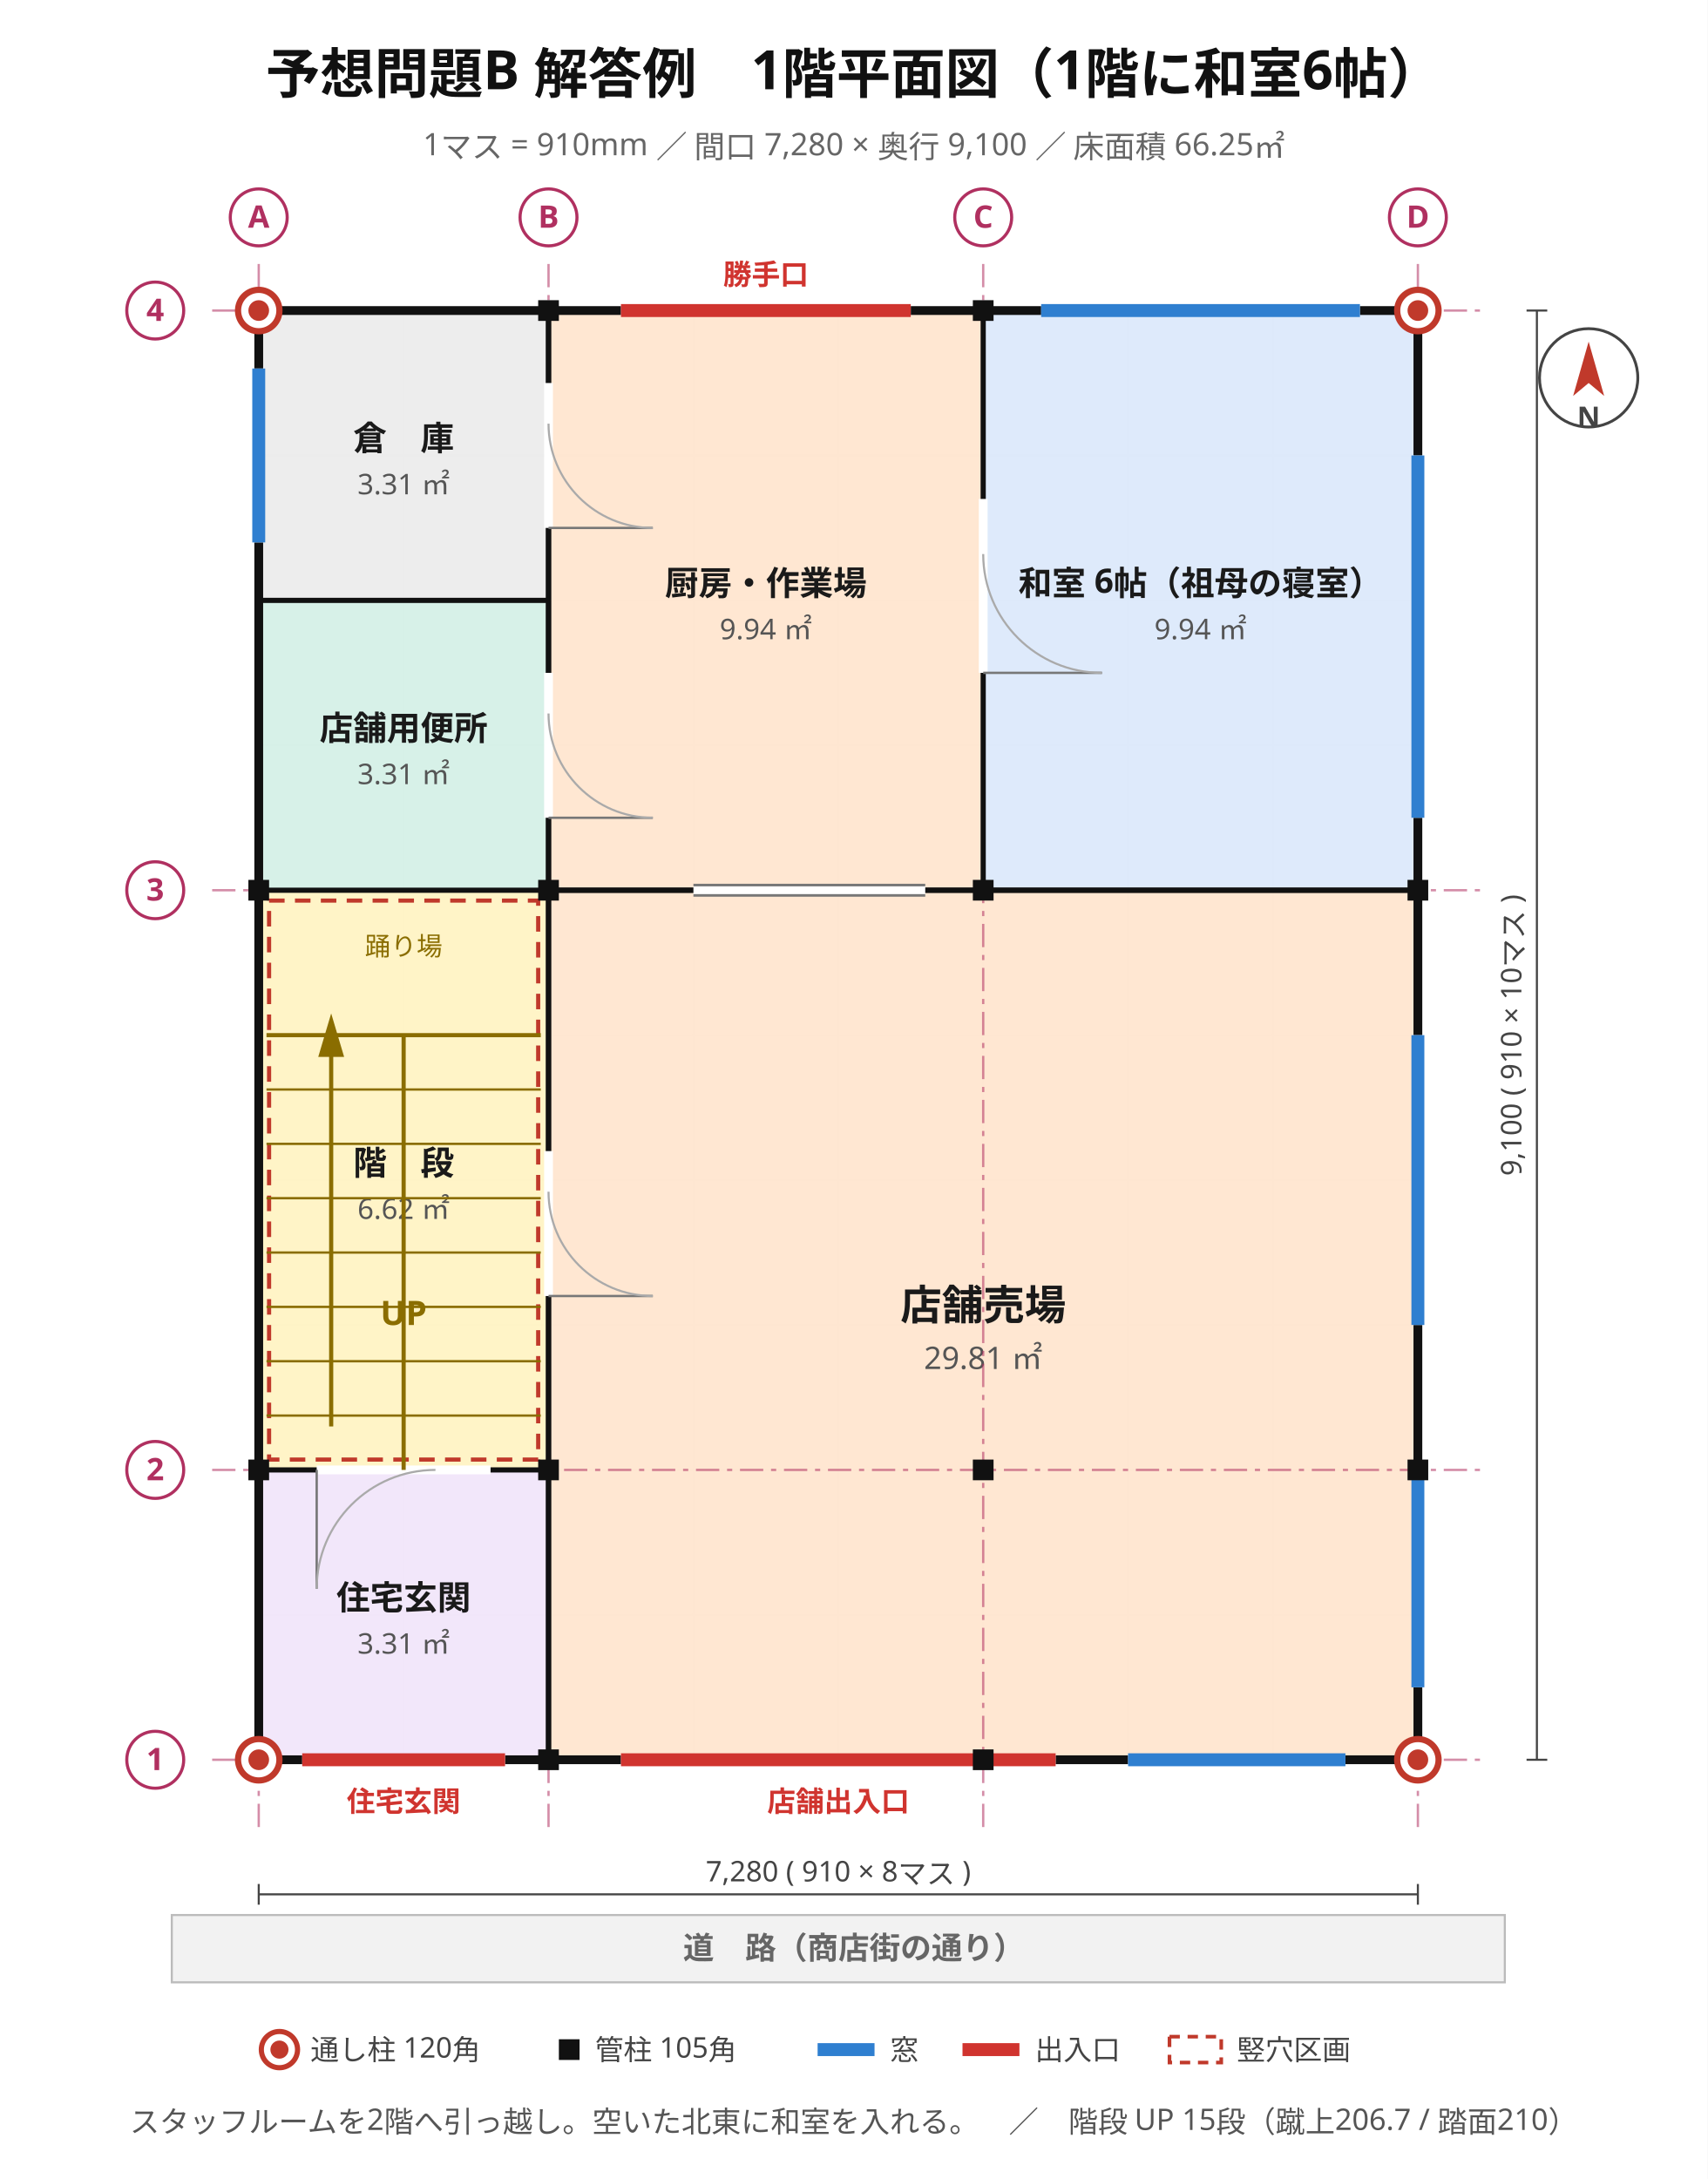
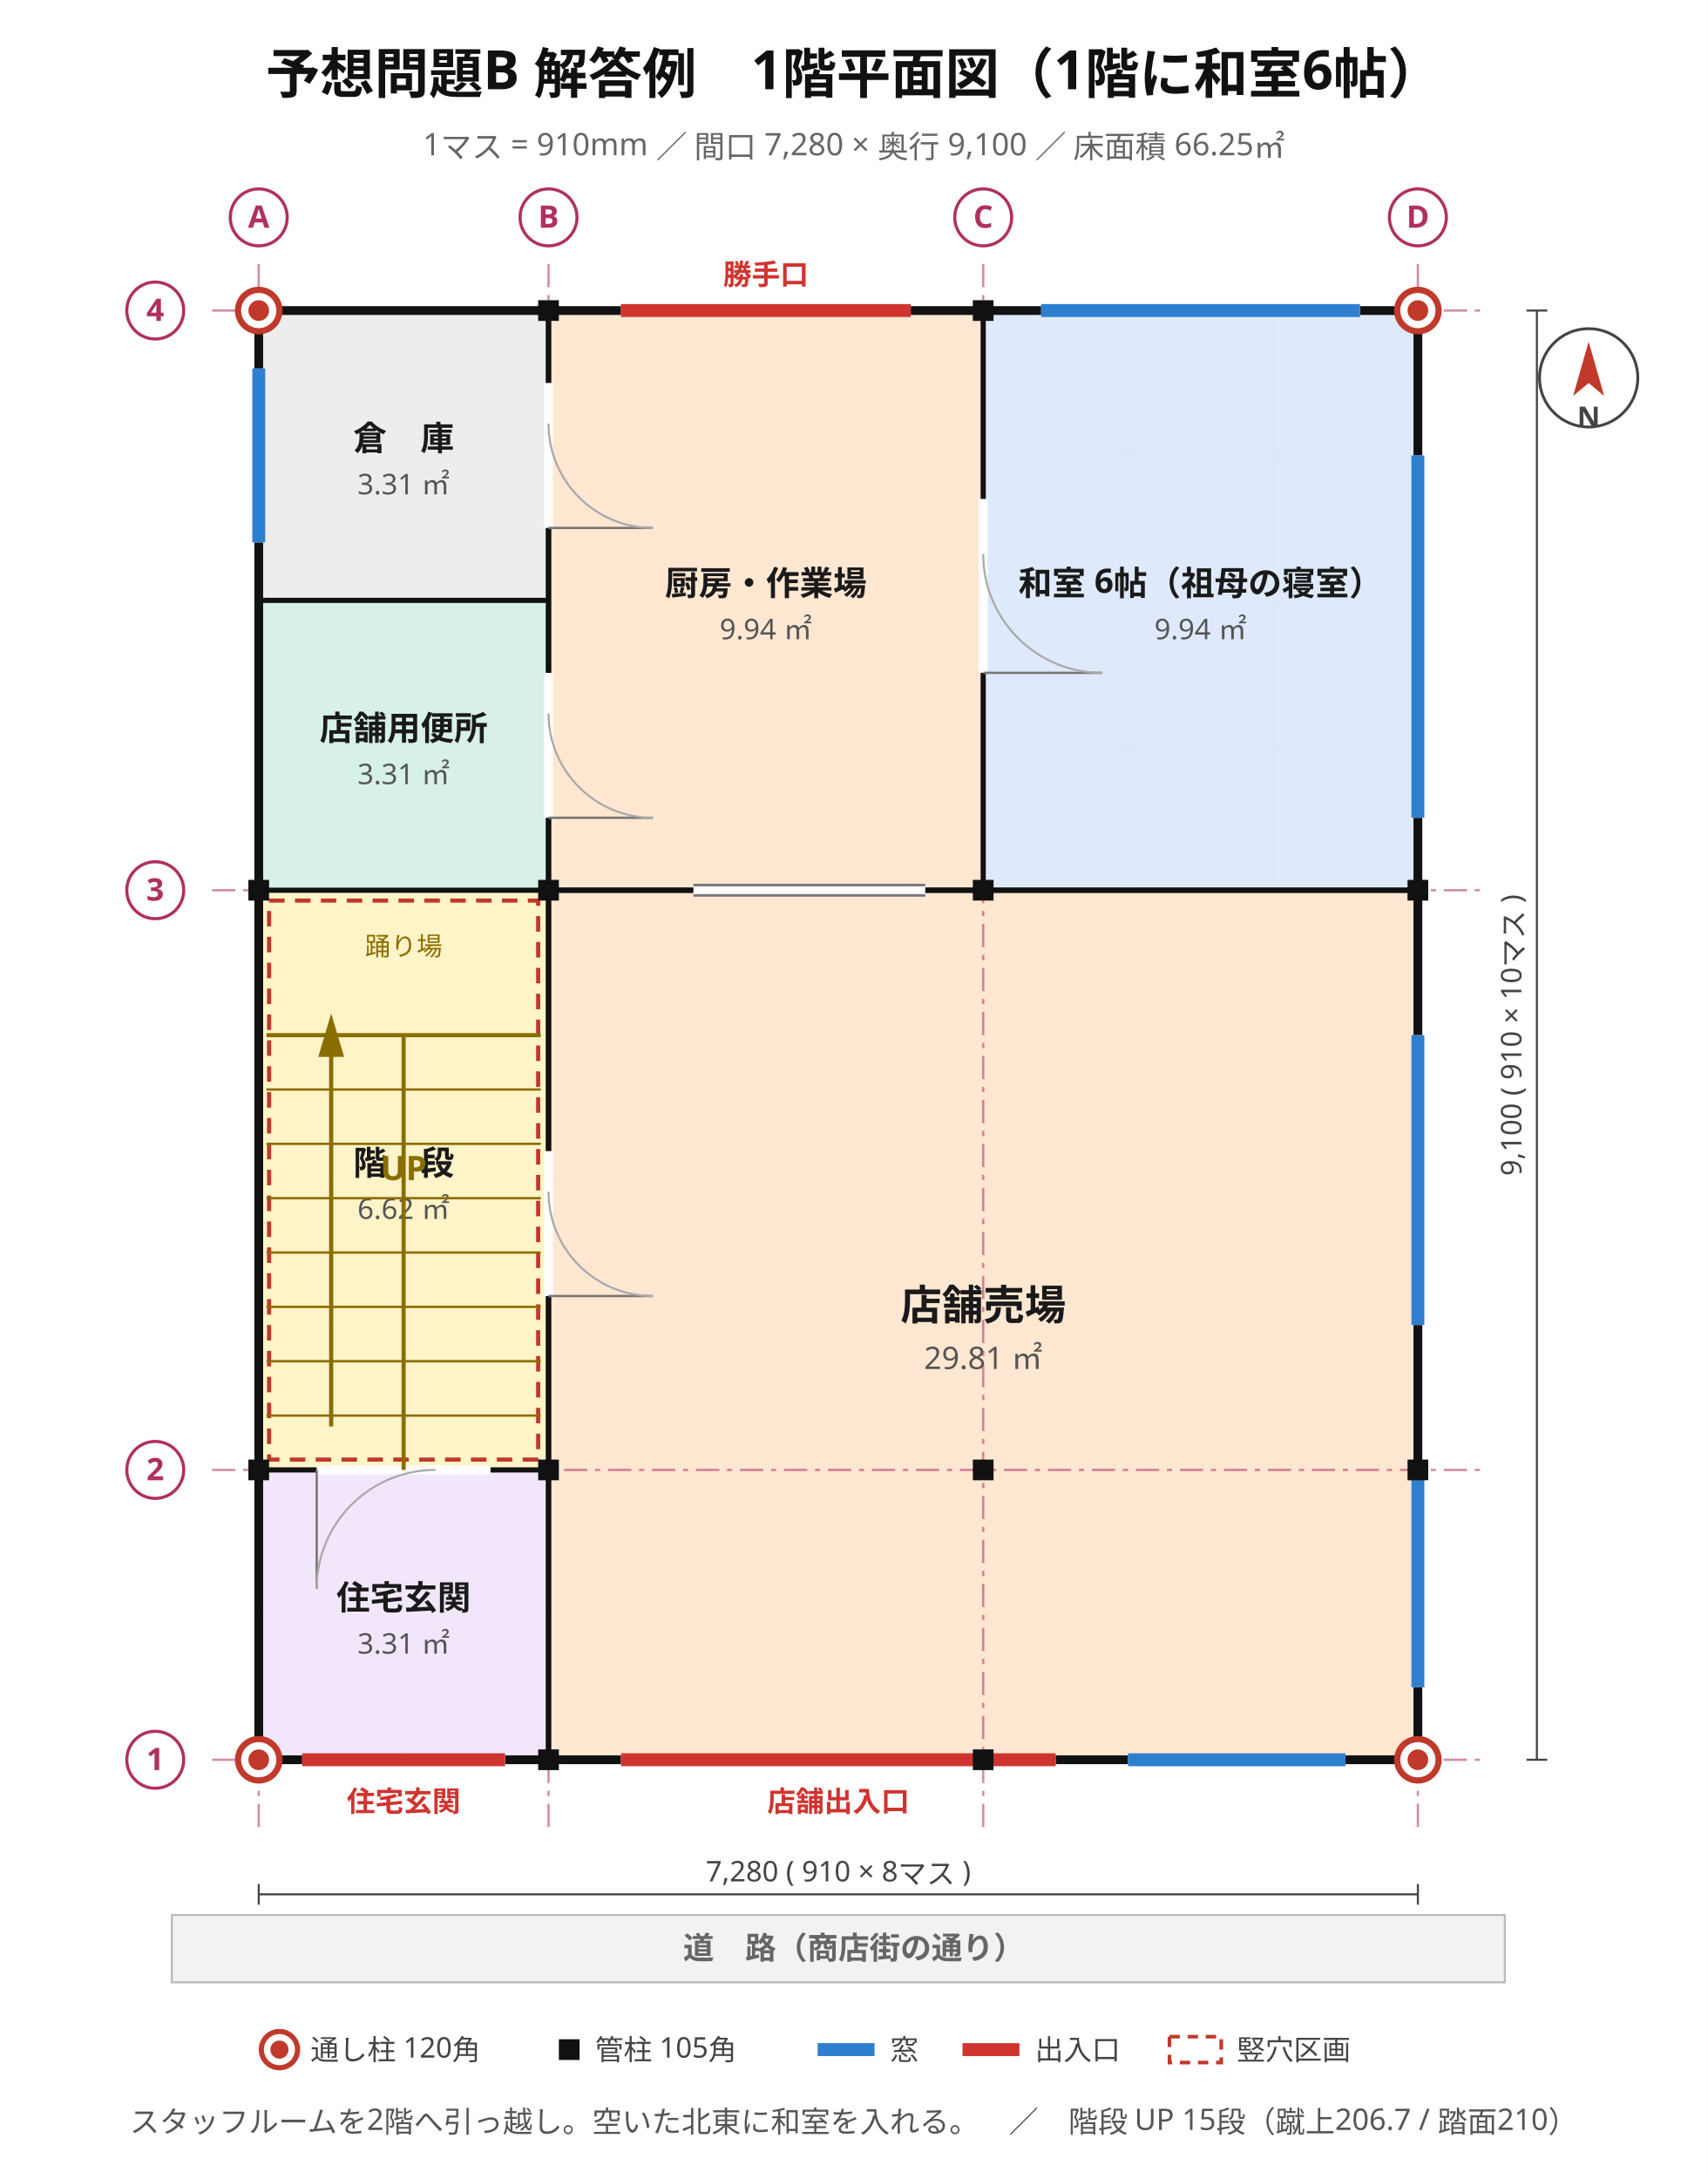
<svg xmlns="http://www.w3.org/2000/svg" viewBox="0 0 660 842" width="660" height="842" font-family="'Hiragino Sans','Hiragino Kaku Gothic ProN','Noto Sans JP','Yu Gothic',Meiryo,'IPAGothic',sans-serif">
  <rect width="660" height="842" fill="#ffffff" />
  <text x="330" y="36" font-size="21" text-anchor="middle" fill="#111" font-weight="700" font-family="'Hiragino Sans','Hiragino Kaku Gothic ProN','Noto Sans JP','Yu Gothic',Meiryo,'IPAGothic',sans-serif">予想問題B 解答例　1階平面図（1階に和室6帖）</text>
  <text x="330" y="60" font-size="12" text-anchor="middle" fill="#666" font-weight="400" font-family="'Hiragino Sans','Hiragino Kaku Gothic ProN','Noto Sans JP','Yu Gothic',Meiryo,'IPAGothic',sans-serif">1マス = 910mm ／ 間口 7,280 × 奥行 9,100 ／ 床面積 66.25㎡</text>
  <line x1="100" y1="120" x2="100" y2="680" stroke="#e8e8e8" stroke-width="0.7" />
  <line x1="156" y1="120" x2="156" y2="680" stroke="#e8e8e8" stroke-width="0.7" />
  <line x1="212" y1="120" x2="212" y2="680" stroke="#e8e8e8" stroke-width="0.7" />
  <line x1="268" y1="120" x2="268" y2="680" stroke="#e8e8e8" stroke-width="0.7" />
  <line x1="324" y1="120" x2="324" y2="680" stroke="#e8e8e8" stroke-width="0.7" />
  <line x1="380" y1="120" x2="380" y2="680" stroke="#e8e8e8" stroke-width="0.7" />
  <line x1="436" y1="120" x2="436" y2="680" stroke="#e8e8e8" stroke-width="0.7" />
  <line x1="492" y1="120" x2="492" y2="680" stroke="#e8e8e8" stroke-width="0.7" />
  <line x1="548" y1="120" x2="548" y2="680" stroke="#e8e8e8" stroke-width="0.7" />
  <line x1="100" y1="680" x2="548" y2="680" stroke="#e8e8e8" stroke-width="0.7" />
  <line x1="100" y1="624" x2="548" y2="624" stroke="#e8e8e8" stroke-width="0.7" />
  <line x1="100" y1="568" x2="548" y2="568" stroke="#e8e8e8" stroke-width="0.7" />
  <line x1="100" y1="512" x2="548" y2="512" stroke="#e8e8e8" stroke-width="0.7" />
  <line x1="100" y1="456" x2="548" y2="456" stroke="#e8e8e8" stroke-width="0.7" />
  <line x1="100" y1="400" x2="548" y2="400" stroke="#e8e8e8" stroke-width="0.7" />
  <line x1="100" y1="344" x2="548" y2="344" stroke="#e8e8e8" stroke-width="0.7" />
  <line x1="100" y1="288" x2="548" y2="288" stroke="#e8e8e8" stroke-width="0.7" />
  <line x1="100" y1="232" x2="548" y2="232" stroke="#e8e8e8" stroke-width="0.7" />
  <line x1="100" y1="176" x2="548" y2="176" stroke="#e8e8e8" stroke-width="0.7" />
  <line x1="100" y1="120" x2="548" y2="120" stroke="#e8e8e8" stroke-width="0.7" />
  <rect x="100" y="568" width="112" height="112" fill="#f1e6fa" stroke="#8b62b5" stroke-width="1.2" opacity="0.95" />
  <text x="156" y="622" font-size="13" text-anchor="middle" fill="#1a1a1a" font-weight="700" font-family="'Hiragino Sans','Hiragino Kaku Gothic ProN','Noto Sans JP','Yu Gothic',Meiryo,'IPAGothic',sans-serif">住宅玄関</text>
  <text x="156" y="639" font-size="11" text-anchor="middle" fill="#555" font-weight="400" font-family="'Hiragino Sans','Hiragino Kaku Gothic ProN','Noto Sans JP','Yu Gothic',Meiryo,'IPAGothic',sans-serif">3.31 ㎡</text>
  <rect x="100" y="344" width="112" height="224" fill="#fff3c4" stroke="#bb9508" stroke-width="1.2" opacity="0.95" />
  <text x="156" y="454" font-size="13" text-anchor="middle" fill="#1a1a1a" font-weight="700" font-family="'Hiragino Sans','Hiragino Kaku Gothic ProN','Noto Sans JP','Yu Gothic',Meiryo,'IPAGothic',sans-serif">階　段</text>
  <text x="156" y="471" font-size="11" text-anchor="middle" fill="#555" font-weight="400" font-family="'Hiragino Sans','Hiragino Kaku Gothic ProN','Noto Sans JP','Yu Gothic',Meiryo,'IPAGothic',sans-serif">6.62 ㎡</text>
  <rect x="100" y="232" width="112" height="112" fill="#d5f0e7" stroke="#2f9077" stroke-width="1.2" opacity="0.95" />
  <text x="156" y="286" font-size="13" text-anchor="middle" fill="#1a1a1a" font-weight="700" font-family="'Hiragino Sans','Hiragino Kaku Gothic ProN','Noto Sans JP','Yu Gothic',Meiryo,'IPAGothic',sans-serif">店舗用便所</text>
  <text x="156" y="303" font-size="11" text-anchor="middle" fill="#555" font-weight="400" font-family="'Hiragino Sans','Hiragino Kaku Gothic ProN','Noto Sans JP','Yu Gothic',Meiryo,'IPAGothic',sans-serif">3.31 ㎡</text>
  <rect x="100" y="120" width="112" height="112" fill="#ececec" stroke="#8a8a8a" stroke-width="1.2" opacity="0.95" />
  <text x="156" y="174" font-size="13" text-anchor="middle" fill="#1a1a1a" font-weight="700" font-family="'Hiragino Sans','Hiragino Kaku Gothic ProN','Noto Sans JP','Yu Gothic',Meiryo,'IPAGothic',sans-serif">倉　庫</text>
  <text x="156" y="191" font-size="11" text-anchor="middle" fill="#555" font-weight="400" font-family="'Hiragino Sans','Hiragino Kaku Gothic ProN','Noto Sans JP','Yu Gothic',Meiryo,'IPAGothic',sans-serif">3.31 ㎡</text>
  <rect x="212" y="344" width="336" height="336" fill="#ffe6d0" stroke="#c9762f" stroke-width="1.2" opacity="0.95" />
  <text x="380" y="510" font-size="16" text-anchor="middle" fill="#1a1a1a" font-weight="700" font-family="'Hiragino Sans','Hiragino Kaku Gothic ProN','Noto Sans JP','Yu Gothic',Meiryo,'IPAGothic',sans-serif">店舗売場</text>
  <text x="380" y="529" font-size="12" text-anchor="middle" fill="#555" font-weight="400" font-family="'Hiragino Sans','Hiragino Kaku Gothic ProN','Noto Sans JP','Yu Gothic',Meiryo,'IPAGothic',sans-serif">29.81 ㎡</text>
  <rect x="212" y="120" width="168" height="224" fill="#ffe6d0" stroke="#c9762f" stroke-width="1.2" opacity="0.95" />
  <text x="296" y="230" font-size="13" text-anchor="middle" fill="#1a1a1a" font-weight="700" font-family="'Hiragino Sans','Hiragino Kaku Gothic ProN','Noto Sans JP','Yu Gothic',Meiryo,'IPAGothic',sans-serif">厨房・作業場</text>
  <text x="296" y="247" font-size="11" text-anchor="middle" fill="#555" font-weight="400" font-family="'Hiragino Sans','Hiragino Kaku Gothic ProN','Noto Sans JP','Yu Gothic',Meiryo,'IPAGothic',sans-serif">9.94 ㎡</text>
  <rect x="380" y="120" width="168" height="224" fill="#dce9fb" stroke="#4a76b8" stroke-width="1.2" opacity="0.95" />
  <text x="464" y="230" font-size="13" text-anchor="middle" fill="#1a1a1a" font-weight="700" font-family="'Hiragino Sans','Hiragino Kaku Gothic ProN','Noto Sans JP','Yu Gothic',Meiryo,'IPAGothic',sans-serif">和室 6帖（祖母の寝室）</text>
  <text x="464" y="247" font-size="11" text-anchor="middle" fill="#555" font-weight="400" font-family="'Hiragino Sans','Hiragino Kaku Gothic ProN','Noto Sans JP','Yu Gothic',Meiryo,'IPAGothic',sans-serif">9.94 ㎡</text>
  <line x1="100" y1="102" x2="100" y2="706" stroke="#b03060" stroke-width="0.9" stroke-dasharray="9 3 2 3" opacity="0.55" />
  <line x1="212" y1="102" x2="212" y2="706" stroke="#b03060" stroke-width="0.9" stroke-dasharray="9 3 2 3" opacity="0.55" />
  <line x1="380" y1="102" x2="380" y2="706" stroke="#b03060" stroke-width="0.9" stroke-dasharray="9 3 2 3" opacity="0.55" />
  <line x1="548" y1="102" x2="548" y2="706" stroke="#b03060" stroke-width="0.9" stroke-dasharray="9 3 2 3" opacity="0.55" />
  <line x1="82" y1="680" x2="574" y2="680" stroke="#b03060" stroke-width="0.9" stroke-dasharray="9 3 2 3" opacity="0.55" />
  <line x1="82" y1="568" x2="574" y2="568" stroke="#b03060" stroke-width="0.9" stroke-dasharray="9 3 2 3" opacity="0.55" />
  <line x1="82" y1="344" x2="574" y2="344" stroke="#b03060" stroke-width="0.9" stroke-dasharray="9 3 2 3" opacity="0.55" />
  <line x1="82" y1="120" x2="574" y2="120" stroke="#b03060" stroke-width="0.9" stroke-dasharray="9 3 2 3" opacity="0.55" />
  <rect x="100" y="120" width="448" height="560" stroke="#111" stroke-width="3.4" fill="none" />
  <line x1="240" y1="680" x2="408" y2="680" stroke="#ffffff" stroke-width="4.2" />
  <line x1="240" y1="680" x2="408" y2="680" stroke="#d0342f" stroke-width="5.0" />
  <text x="324" y="700" font-size="11" text-anchor="middle" fill="#d0342f" font-weight="700" font-family="'Hiragino Sans','Hiragino Kaku Gothic ProN','Noto Sans JP','Yu Gothic',Meiryo,'IPAGothic',sans-serif">店舗出入口</text>
  <line x1="116.8" y1="680" x2="195.2" y2="680" stroke="#ffffff" stroke-width="4.2" />
  <line x1="116.8" y1="680" x2="195.2" y2="680" stroke="#d0342f" stroke-width="5.0" />
  <text x="156" y="700" font-size="11" text-anchor="middle" fill="#d0342f" font-weight="700" font-family="'Hiragino Sans','Hiragino Kaku Gothic ProN','Noto Sans JP','Yu Gothic',Meiryo,'IPAGothic',sans-serif">住宅玄関</text>
  <line x1="436" y1="680" x2="520" y2="680" stroke="#ffffff" stroke-width="4.2" />
  <line x1="436" y1="680" x2="520" y2="680" stroke="#2f7fd0" stroke-width="5.0" />
  <line x1="548" y1="652" x2="548" y2="568" stroke="#ffffff" stroke-width="4.2" />
  <line x1="548" y1="652" x2="548" y2="568" stroke="#2f7fd0" stroke-width="5.0" />
  <line x1="548" y1="512" x2="548" y2="400" stroke="#ffffff" stroke-width="4.2" />
  <line x1="548" y1="512" x2="548" y2="400" stroke="#2f7fd0" stroke-width="5.0" />
  <line x1="548" y1="316" x2="548" y2="176" stroke="#ffffff" stroke-width="4.2" />
  <line x1="548" y1="316" x2="548" y2="176" stroke="#2f7fd0" stroke-width="5.0" />
  <line x1="240" y1="120" x2="352" y2="120" stroke="#ffffff" stroke-width="4.2" />
  <line x1="240" y1="120" x2="352" y2="120" stroke="#d0342f" stroke-width="5.0" />
  <text x="296" y="110" font-size="11" text-anchor="middle" fill="#d0342f" font-weight="700" font-family="'Hiragino Sans','Hiragino Kaku Gothic ProN','Noto Sans JP','Yu Gothic',Meiryo,'IPAGothic',sans-serif">勝手口</text>
  <line x1="402.4" y1="120" x2="525.6" y2="120" stroke="#ffffff" stroke-width="4.2" />
  <line x1="402.4" y1="120" x2="525.6" y2="120" stroke="#2f7fd0" stroke-width="5.0" />
  <line x1="100" y1="209.6" x2="100" y2="142.4" stroke="#ffffff" stroke-width="4.2" />
  <line x1="100" y1="209.6" x2="100" y2="142.4" stroke="#2f7fd0" stroke-width="5.0" />
+   <line x1="212" y1="344" x2="212" y2="120" stroke="#111" stroke-width="2.0" />
+   <line x1="212" y1="680" x2="212" y2="344" stroke="#111" stroke-width="2.0" />
+   <line x1="212" y1="232" x2="212" y2="120" stroke="#111" stroke-width="2.0" />
  <line x1="100" y1="568" x2="212" y2="568" stroke="#111" stroke-width="2.0" />
+   <line x1="212" y1="568" x2="212" y2="344" stroke="#111" stroke-width="2.0" />
+   <line x1="212" y1="680" x2="212" y2="568" stroke="#111" stroke-width="2.0" />
+   <line x1="380" y1="344" x2="548" y2="344" stroke="#111" stroke-width="2.0" />
+   <line x1="100" y1="344" x2="212" y2="344" stroke="#111" stroke-width="2.0" />
+   <line x1="212" y1="344" x2="212" y2="232" stroke="#111" stroke-width="2.0" />
  <line x1="100" y1="232" x2="212" y2="232" stroke="#111" stroke-width="2.0" />
-   <line x1="212" y1="344" x2="212" y2="232" stroke="#111" stroke-width="2.0" />
-   <line x1="212" y1="680" x2="212" y2="344" stroke="#111" stroke-width="2.0" />
-   <line x1="380" y1="344" x2="548" y2="344" stroke="#111" stroke-width="2.0" />
-   <line x1="212" y1="344" x2="212" y2="120" stroke="#111" stroke-width="2.0" />
-   <line x1="212" y1="232" x2="212" y2="120" stroke="#111" stroke-width="2.0" />
+   <line x1="380" y1="344" x2="380" y2="120" stroke="#111" stroke-width="2.0" />
  <line x1="212" y1="344" x2="380" y2="344" stroke="#111" stroke-width="2.0" />
  <line x1="212" y1="344" x2="548" y2="344" stroke="#111" stroke-width="2.0" />
-   <line x1="212" y1="568" x2="212" y2="344" stroke="#111" stroke-width="2.0" />
-   <line x1="100" y1="344" x2="212" y2="344" stroke="#111" stroke-width="2.0" />
-   <line x1="212" y1="680" x2="212" y2="568" stroke="#111" stroke-width="2.0" />
-   <line x1="380" y1="344" x2="380" y2="120" stroke="#111" stroke-width="2.0" />
  <line x1="122.4" y1="568" x2="189.6" y2="568" stroke="#ffffff" stroke-width="3.4" />
  <line x1="122.4" y1="568" x2="122.4" y2="613.92" stroke="#777" stroke-width="0.9" />
  <path d="M 122.4 613.9 A 45.9 45.9 0 0 1 168.3 568.0" stroke="#aaa" stroke-width="0.8" fill="none" />
  <line x1="212" y1="500.8" x2="212" y2="444.8" stroke="#ffffff" stroke-width="3.4" />
  <line x1="212" y1="500.8" x2="252.32" y2="500.8" stroke="#777" stroke-width="0.9" />
  <path d="M 252.3 500.8 A 40.3 40.3 0 0 1 212.0 460.5" stroke="#aaa" stroke-width="0.8" fill="none" />
  <line x1="268" y1="344" x2="357.6" y2="344" stroke="#ffffff" stroke-width="3.4" />
  <line x1="268" y1="342" x2="357.6" y2="342" stroke="#777" stroke-width="1.0" />
  <line x1="268" y1="346" x2="357.6" y2="346" stroke="#777" stroke-width="1.0" />
  <line x1="212" y1="316" x2="212" y2="260" stroke="#ffffff" stroke-width="3.4" />
  <line x1="212" y1="316" x2="252.32" y2="316" stroke="#777" stroke-width="0.9" />
  <path d="M 252.3 316.0 A 40.3 40.3 0 0 1 212.0 275.7" stroke="#aaa" stroke-width="0.8" fill="none" />
  <line x1="212" y1="204" x2="212" y2="148" stroke="#ffffff" stroke-width="3.4" />
  <line x1="212" y1="204" x2="252.32" y2="204" stroke="#777" stroke-width="0.9" />
  <path d="M 252.3 204.0 A 40.3 40.3 0 0 1 212.0 163.7" stroke="#aaa" stroke-width="0.8" fill="none" />
  <line x1="380" y1="260" x2="380" y2="192.8" stroke="#ffffff" stroke-width="3.4" />
  <line x1="380" y1="260" x2="425.92" y2="260" stroke="#777" stroke-width="0.9" />
  <path d="M 425.9 260.0 A 45.9 45.9 0 0 1 380.0 214.1" stroke="#aaa" stroke-width="0.8" fill="none" />
  <rect x="104" y="348" width="104" height="216" fill="none" stroke="#c0392b" stroke-width="1.6" stroke-dasharray="6 4" />
  <line x1="156" y1="568" x2="156" y2="400" stroke="#8a6d00" stroke-width="1.6" />
  <line x1="103" y1="547" x2="156" y2="547" stroke="#8a6d00" stroke-width="0.9" />
  <line x1="156" y1="547" x2="209" y2="547" stroke="#8a6d00" stroke-width="0.9" />
  <line x1="103" y1="526" x2="156" y2="526" stroke="#8a6d00" stroke-width="0.9" />
  <line x1="156" y1="526" x2="209" y2="526" stroke="#8a6d00" stroke-width="0.9" />
  <line x1="103" y1="505" x2="156" y2="505" stroke="#8a6d00" stroke-width="0.9" />
  <line x1="156" y1="505" x2="209" y2="505" stroke="#8a6d00" stroke-width="0.9" />
  <line x1="103" y1="484" x2="156" y2="484" stroke="#8a6d00" stroke-width="0.9" />
  <line x1="156" y1="484" x2="209" y2="484" stroke="#8a6d00" stroke-width="0.9" />
  <line x1="103" y1="463" x2="156" y2="463" stroke="#8a6d00" stroke-width="0.9" />
  <line x1="156" y1="463" x2="209" y2="463" stroke="#8a6d00" stroke-width="0.9" />
  <line x1="103" y1="442" x2="156" y2="442" stroke="#8a6d00" stroke-width="0.9" />
  <line x1="156" y1="442" x2="209" y2="442" stroke="#8a6d00" stroke-width="0.9" />
  <line x1="103" y1="421" x2="156" y2="421" stroke="#8a6d00" stroke-width="0.9" />
  <line x1="156" y1="421" x2="209" y2="421" stroke="#8a6d00" stroke-width="0.9" />
  <line x1="103" y1="400" x2="209" y2="400" stroke="#8a6d00" stroke-width="1.6" />
  <text x="156" y="369.2" font-size="10" text-anchor="middle" fill="#8a6d00" font-weight="400" font-family="'Hiragino Sans','Hiragino Kaku Gothic ProN','Noto Sans JP','Yu Gothic',Meiryo,'IPAGothic',sans-serif">踊り場</text>
  <line x1="128" y1="551.2" x2="128" y2="405.6" stroke="#8a6d00" stroke-width="1.6" />
  <polygon points="128,391.6 123,408.4 133,408.4" fill="#8a6d00" />
-   <text x="156" y="512" font-size="13" text-anchor="middle" fill="#8a6d00" font-weight="700" font-family="'Hiragino Sans','Hiragino Kaku Gothic ProN','Noto Sans JP','Yu Gothic',Meiryo,'IPAGothic',sans-serif">UP</text>
+   <text x="156" y="456" font-size="13" text-anchor="middle" fill="#8a6d00" font-weight="700" font-family="'Hiragino Sans','Hiragino Kaku Gothic ProN','Noto Sans JP','Yu Gothic',Meiryo,'IPAGothic',sans-serif">UP</text>
  <rect x="208" y="676" width="8" height="8" fill="#111" />
  <rect x="376" y="676" width="8" height="8" fill="#111" />
  <rect x="96" y="564" width="8" height="8" fill="#111" />
  <rect x="544" y="564" width="8" height="8" fill="#111" />
  <rect x="96" y="340" width="8" height="8" fill="#111" />
  <rect x="544" y="340" width="8" height="8" fill="#111" />
  <rect x="208" y="116" width="8" height="8" fill="#111" />
  <rect x="376" y="116" width="8" height="8" fill="#111" />
  <rect x="208" y="564" width="8" height="8" fill="#111" />
  <rect x="376" y="564" width="8" height="8" fill="#111" />
  <rect x="208" y="340" width="8" height="8" fill="#111" />
  <rect x="376" y="340" width="8" height="8" fill="#111" />
  <circle cx="100" cy="680" r="8" fill="#ffffff" stroke="#c0392b" stroke-width="2.4" />
  <circle cx="100" cy="680" r="4" fill="#c0392b" />
  <circle cx="548" cy="680" r="8" fill="#ffffff" stroke="#c0392b" stroke-width="2.4" />
  <circle cx="548" cy="680" r="4" fill="#c0392b" />
  <circle cx="100" cy="120" r="8" fill="#ffffff" stroke="#c0392b" stroke-width="2.4" />
  <circle cx="100" cy="120" r="4" fill="#c0392b" />
  <circle cx="548" cy="120" r="8" fill="#ffffff" stroke="#c0392b" stroke-width="2.4" />
  <circle cx="548" cy="120" r="4" fill="#c0392b" />
  <circle cx="100" cy="84" r="11" fill="#ffffff" stroke="#b03060" stroke-width="1.2" />
  <text x="100" y="88" font-size="12" text-anchor="middle" fill="#b03060" font-weight="700" font-family="'Hiragino Sans','Hiragino Kaku Gothic ProN','Noto Sans JP','Yu Gothic',Meiryo,'IPAGothic',sans-serif">A</text>
  <circle cx="212" cy="84" r="11" fill="#ffffff" stroke="#b03060" stroke-width="1.2" />
  <text x="212" y="88" font-size="12" text-anchor="middle" fill="#b03060" font-weight="700" font-family="'Hiragino Sans','Hiragino Kaku Gothic ProN','Noto Sans JP','Yu Gothic',Meiryo,'IPAGothic',sans-serif">B</text>
  <circle cx="380" cy="84" r="11" fill="#ffffff" stroke="#b03060" stroke-width="1.2" />
  <text x="380" y="88" font-size="12" text-anchor="middle" fill="#b03060" font-weight="700" font-family="'Hiragino Sans','Hiragino Kaku Gothic ProN','Noto Sans JP','Yu Gothic',Meiryo,'IPAGothic',sans-serif">C</text>
  <circle cx="548" cy="84" r="11" fill="#ffffff" stroke="#b03060" stroke-width="1.2" />
  <text x="548" y="88" font-size="12" text-anchor="middle" fill="#b03060" font-weight="700" font-family="'Hiragino Sans','Hiragino Kaku Gothic ProN','Noto Sans JP','Yu Gothic',Meiryo,'IPAGothic',sans-serif">D</text>
  <circle cx="60" cy="680" r="11" fill="#ffffff" stroke="#b03060" stroke-width="1.2" />
  <text x="60" y="684" font-size="12" text-anchor="middle" fill="#b03060" font-weight="700" font-family="'Hiragino Sans','Hiragino Kaku Gothic ProN','Noto Sans JP','Yu Gothic',Meiryo,'IPAGothic',sans-serif">1</text>
  <circle cx="60" cy="568" r="11" fill="#ffffff" stroke="#b03060" stroke-width="1.2" />
  <text x="60" y="572" font-size="12" text-anchor="middle" fill="#b03060" font-weight="700" font-family="'Hiragino Sans','Hiragino Kaku Gothic ProN','Noto Sans JP','Yu Gothic',Meiryo,'IPAGothic',sans-serif">2</text>
  <circle cx="60" cy="344" r="11" fill="#ffffff" stroke="#b03060" stroke-width="1.2" />
  <text x="60" y="348" font-size="12" text-anchor="middle" fill="#b03060" font-weight="700" font-family="'Hiragino Sans','Hiragino Kaku Gothic ProN','Noto Sans JP','Yu Gothic',Meiryo,'IPAGothic',sans-serif">3</text>
  <circle cx="60" cy="120" r="11" fill="#ffffff" stroke="#b03060" stroke-width="1.2" />
  <text x="60" y="124" font-size="12" text-anchor="middle" fill="#b03060" font-weight="700" font-family="'Hiragino Sans','Hiragino Kaku Gothic ProN','Noto Sans JP','Yu Gothic',Meiryo,'IPAGothic',sans-serif">4</text>
  <line x1="100" y1="732" x2="548" y2="732" stroke="#444" stroke-width="0.8" />
  <line x1="100" y1="728" x2="100" y2="736" stroke="#444" stroke-width="0.8" />
  <line x1="548" y1="728" x2="548" y2="736" stroke="#444" stroke-width="0.8" />
  <text x="324" y="727" font-size="11" text-anchor="middle" fill="#444" font-weight="400" font-family="'Hiragino Sans','Hiragino Kaku Gothic ProN','Noto Sans JP','Yu Gothic',Meiryo,'IPAGothic',sans-serif">7,280  ( 910 × 8マス )</text>
  <line x1="594" y1="680" x2="594" y2="120" stroke="#444" stroke-width="0.8" />
  <line x1="590" y1="680" x2="598" y2="680" stroke="#444" stroke-width="0.8" />
  <line x1="590" y1="120" x2="598" y2="120" stroke="#444" stroke-width="0.8" />
  <g transform="translate(588,400) rotate(-90)">
    <text x="0" y="0" font-size="11" text-anchor="middle" fill="#444" font-weight="400" font-family="'Hiragino Sans','Hiragino Kaku Gothic ProN','Noto Sans JP','Yu Gothic',Meiryo,'IPAGothic',sans-serif">9,100  ( 910 × 10マス )</text>
  </g>
  <circle cx="614" cy="146" r="19" fill="#ffffff" stroke="#444" stroke-width="1.1" />
  <polygon points="614,132 608,153 614,148 620,153" fill="#c0392b" />
  <text x="614" y="165" font-size="11" text-anchor="middle" fill="#444" font-weight="700" font-family="'Hiragino Sans','Hiragino Kaku Gothic ProN','Noto Sans JP','Yu Gothic',Meiryo,'IPAGothic',sans-serif">N</text>
  <rect x="66.4" y="740" width="515.2" height="26" fill="#f2f2f2" stroke="#bbb" stroke-width="0.8" />
  <text x="330" y="757" font-size="12" text-anchor="middle" fill="#666" font-weight="700" font-family="'Hiragino Sans','Hiragino Kaku Gothic ProN','Noto Sans JP','Yu Gothic',Meiryo,'IPAGothic',sans-serif">道　路（商店街の通り）</text>
  <circle cx="108" cy="792" r="7" fill="#ffffff" stroke="#c0392b" stroke-width="2.0" />
  <circle cx="108" cy="792" r="3.5" fill="#c0392b" />
  <text x="120" y="796" font-size="11" text-anchor="start" fill="#444" font-weight="400" font-family="'Hiragino Sans','Hiragino Kaku Gothic ProN','Noto Sans JP','Yu Gothic',Meiryo,'IPAGothic',sans-serif">通し柱 120角</text>
  <rect x="216" y="788" width="8" height="8" fill="#111" />
  <text x="230" y="796" font-size="11" text-anchor="start" fill="#444" font-weight="400" font-family="'Hiragino Sans','Hiragino Kaku Gothic ProN','Noto Sans JP','Yu Gothic',Meiryo,'IPAGothic',sans-serif">管柱 105角</text>
  <line x1="316" y1="792" x2="338" y2="792" stroke="#2f7fd0" stroke-width="5" />
  <text x="344" y="796" font-size="11" text-anchor="start" fill="#444" font-weight="400" font-family="'Hiragino Sans','Hiragino Kaku Gothic ProN','Noto Sans JP','Yu Gothic',Meiryo,'IPAGothic',sans-serif">窓</text>
  <line x1="372" y1="792" x2="394" y2="792" stroke="#d0342f" stroke-width="5" />
  <text x="400" y="796" font-size="11" text-anchor="start" fill="#444" font-weight="400" font-family="'Hiragino Sans','Hiragino Kaku Gothic ProN','Noto Sans JP','Yu Gothic',Meiryo,'IPAGothic',sans-serif">出入口</text>
  <rect x="452" y="787" width="20" height="10" fill="none" stroke="#c0392b" stroke-width="1.4" stroke-dasharray="4 3" />
  <text x="478" y="796" font-size="11" text-anchor="start" fill="#444" font-weight="400" font-family="'Hiragino Sans','Hiragino Kaku Gothic ProN','Noto Sans JP','Yu Gothic',Meiryo,'IPAGothic',sans-serif">竪穴区画</text>
  <text x="330" y="824" font-size="11.5" text-anchor="middle" fill="#555" font-weight="400" font-family="'Hiragino Sans','Hiragino Kaku Gothic ProN','Noto Sans JP','Yu Gothic',Meiryo,'IPAGothic',sans-serif">スタッフルームを2階へ引っ越し。空いた北東に和室を入れる。　／　階段 UP 15段（蹴上206.7 / 踏面210）</text>
</svg>
